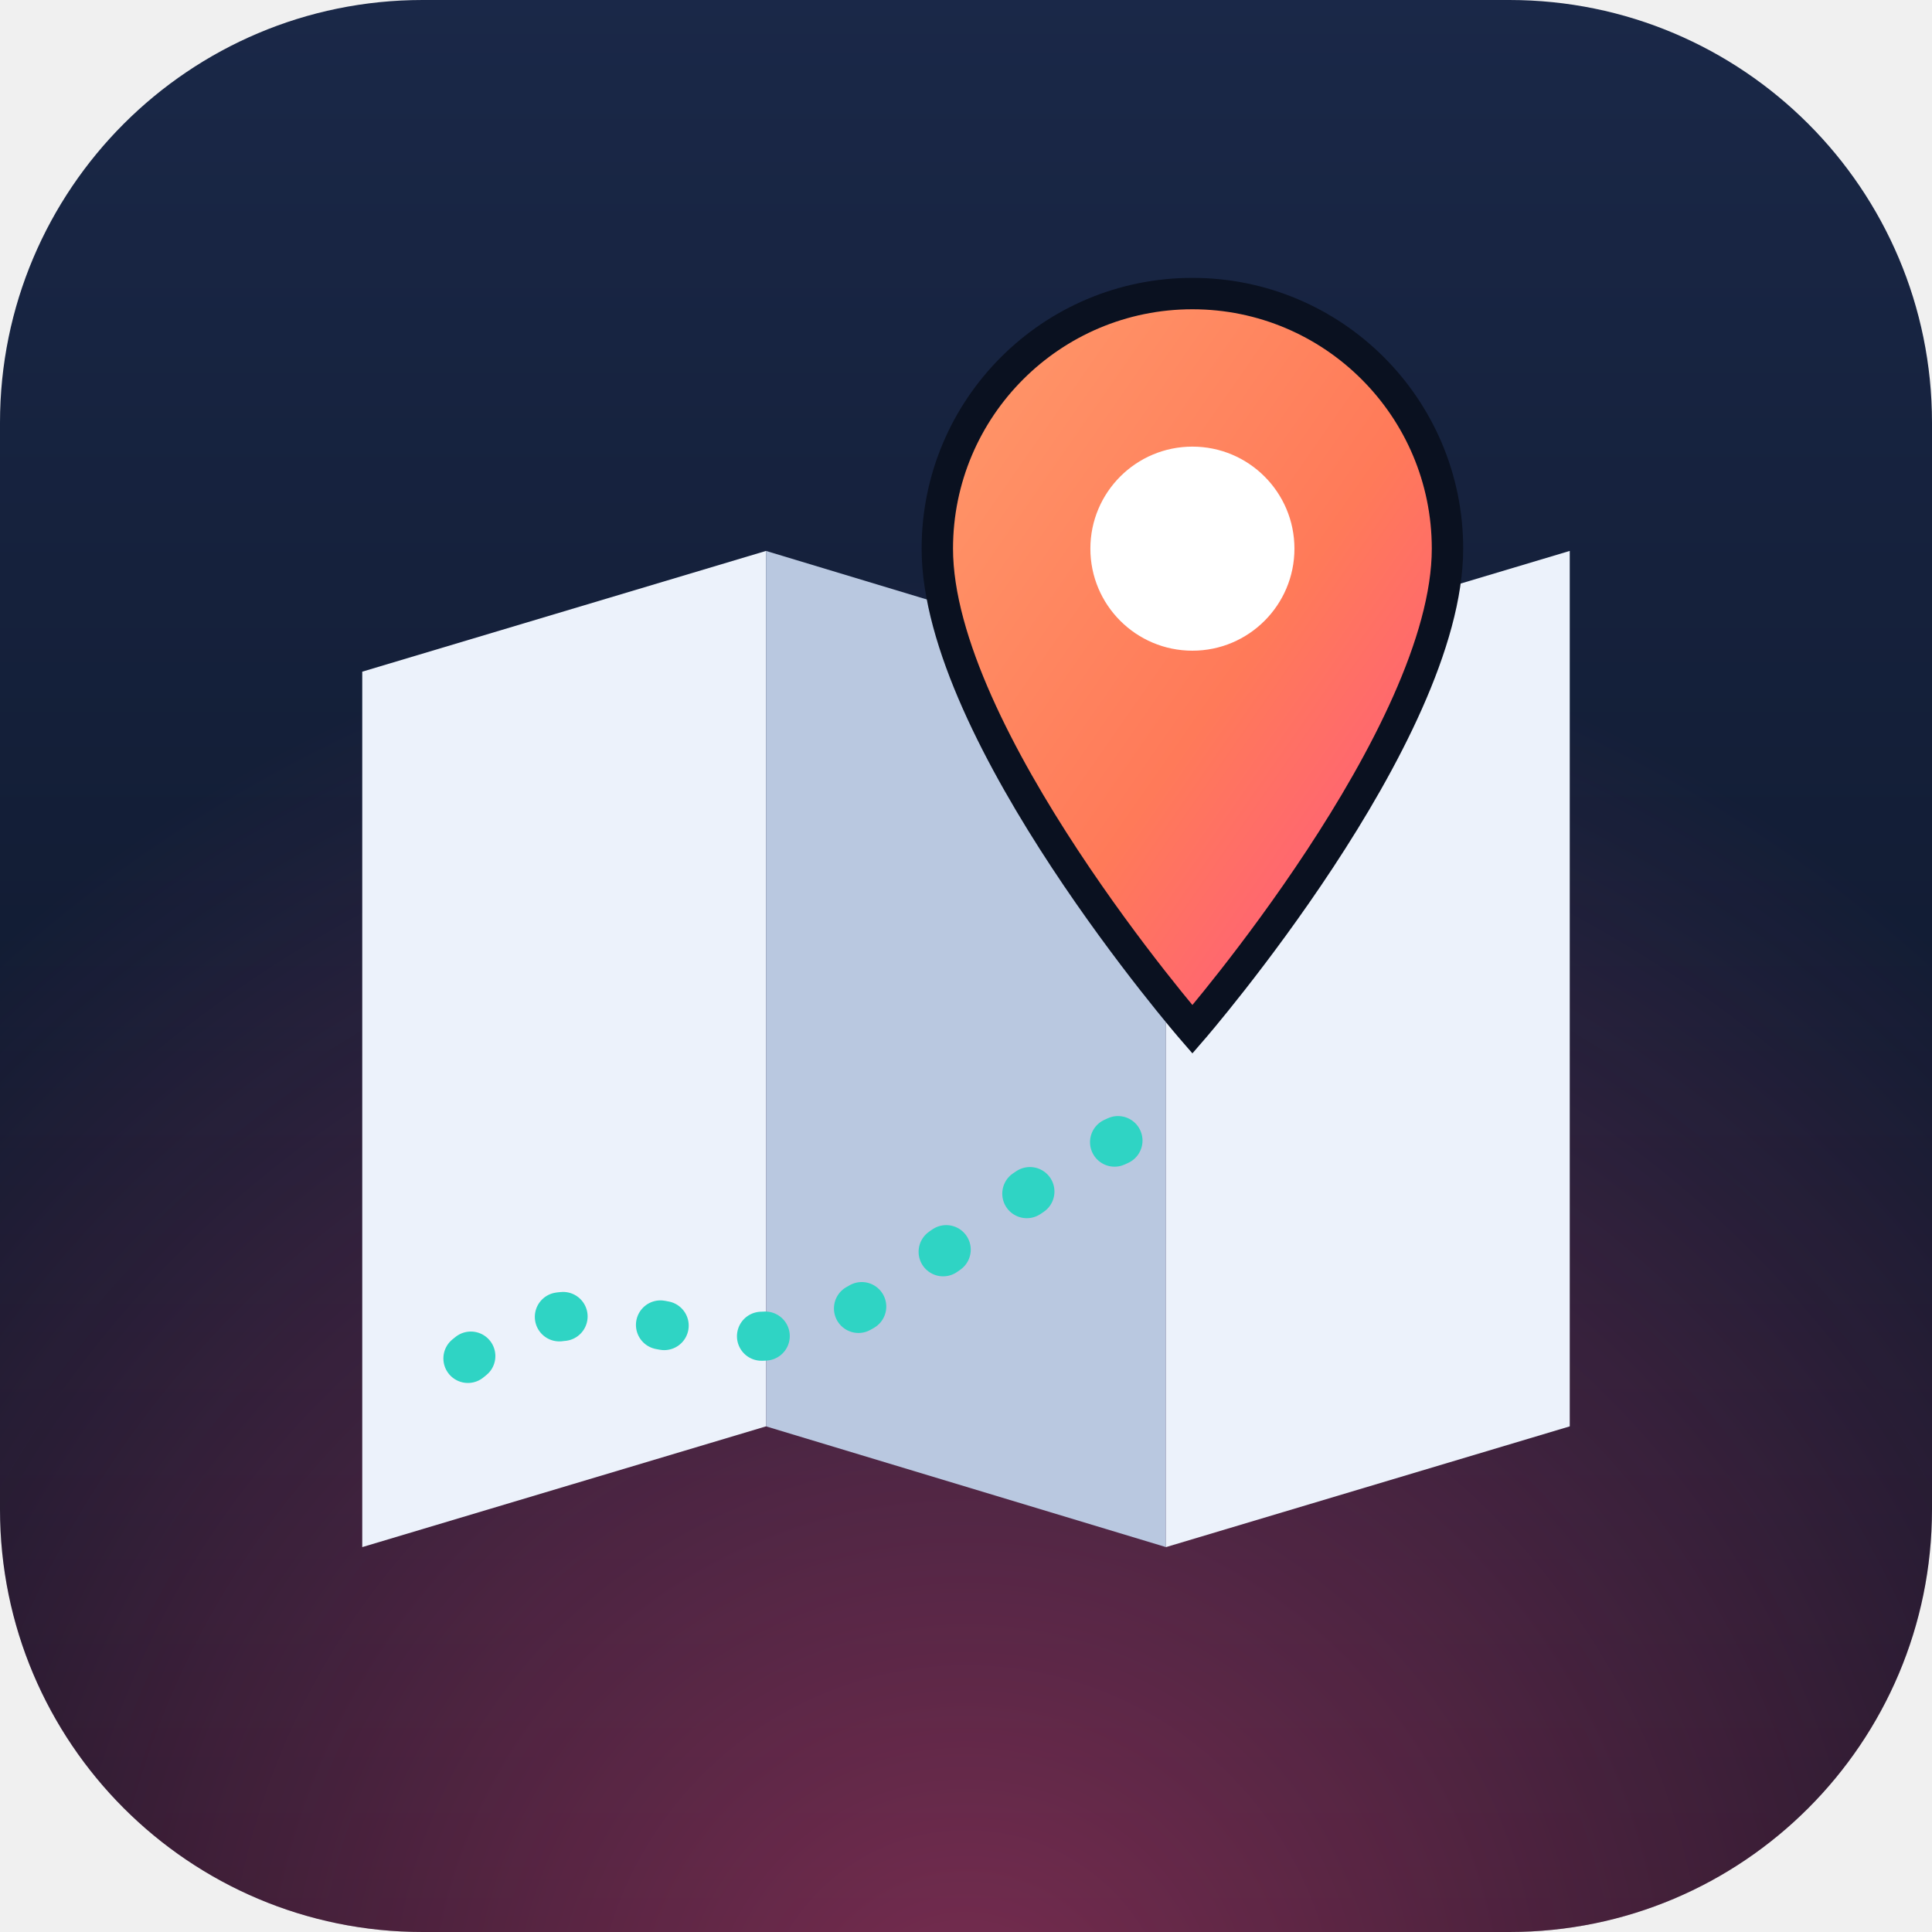
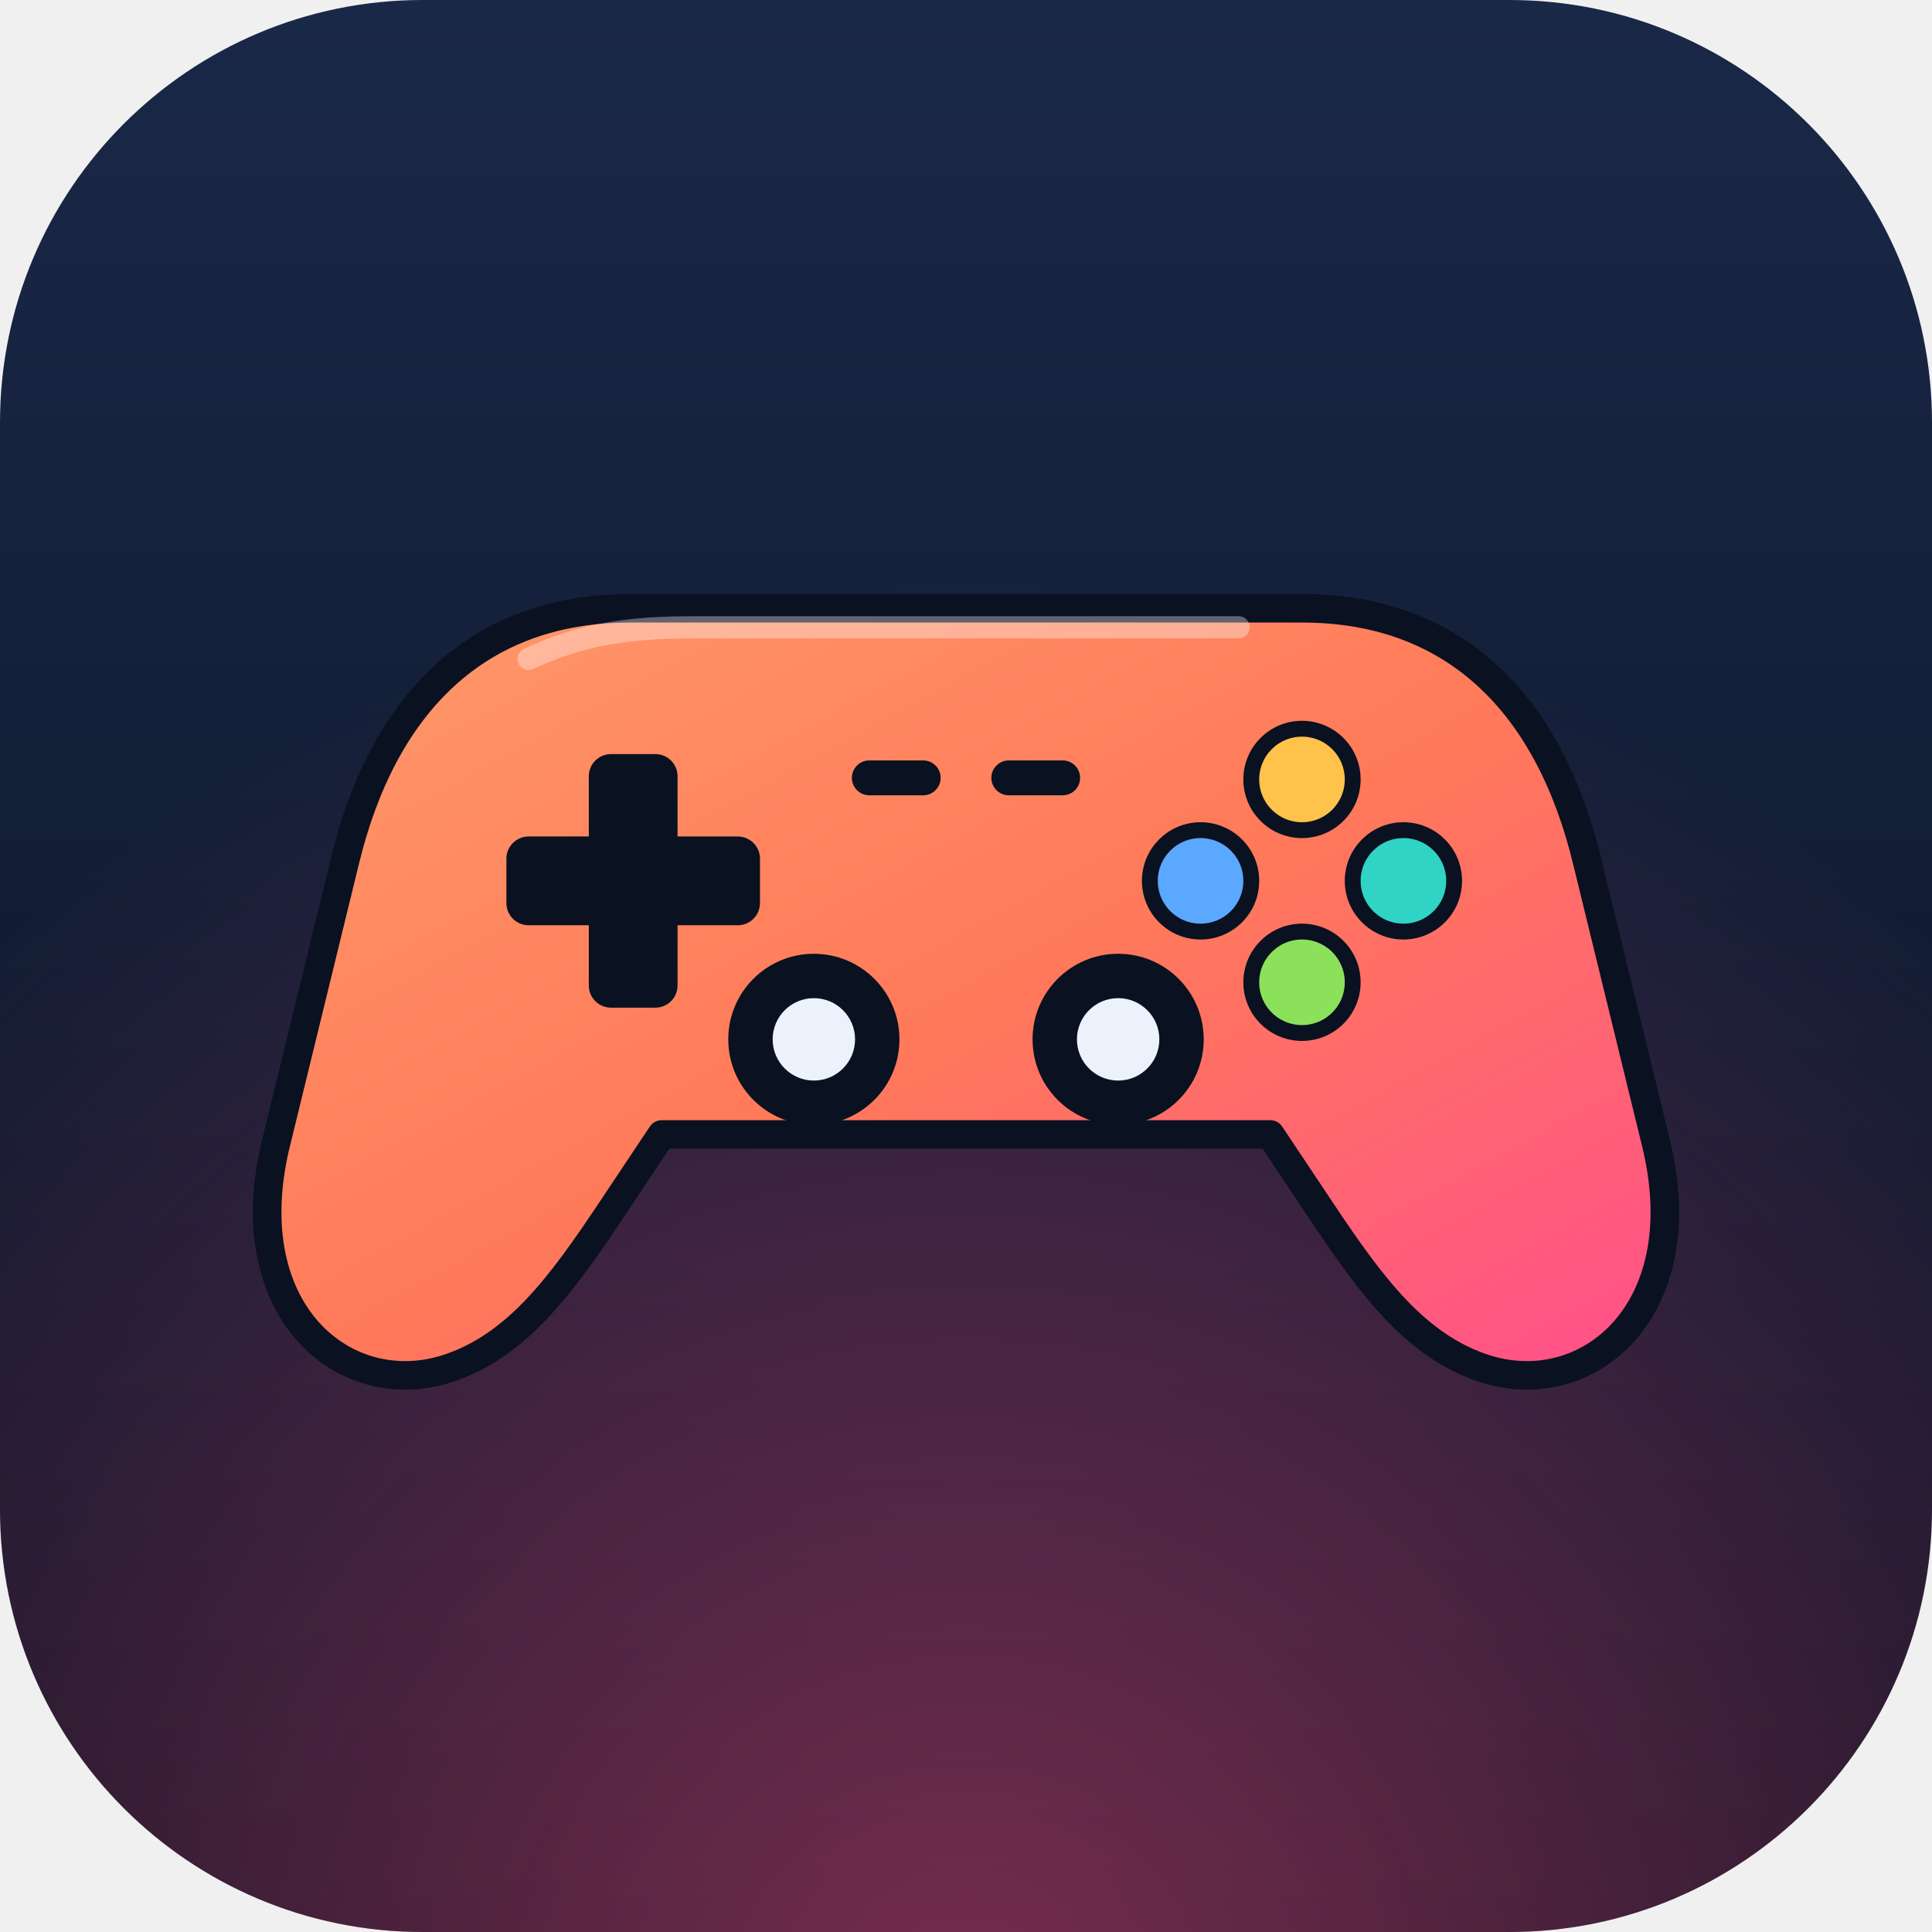
<svg xmlns="http://www.w3.org/2000/svg" viewBox="0 0 512 512">
  <defs>
    <linearGradient id="bg" x1="0" y1="0" x2="0" y2="1">
      <stop offset="0" stop-color="#1a2848" />
      <stop offset="1" stop-color="#0a1120" />
    </linearGradient>
    <radialGradient id="glow" cx="0.5" cy="1.05" r="0.75">
      <stop offset="0" stop-color="#ff4f8b" stop-opacity="0.45" />
      <stop offset="1" stop-color="#ff4f8b" stop-opacity="0" />
    </radialGradient>
-     <linearGradient id="pin" x1="0" y1="0" x2="1" y2="1">
+     <linearGradient id="body" x1="0" y1="0" x2="1" y2="1">
      <stop offset="0" stop-color="#ff9a6b" />
-       <stop offset="0.55" stop-color="#ff7a59" />
+       <stop offset="0.5" stop-color="#ff7a59" />
      <stop offset="1" stop-color="#ff4f8b" />
    </linearGradient>
  </defs>
  <rect width="512" height="512" rx="112" fill="url(#bg)" />
  <rect width="512" height="512" rx="112" fill="url(#glow)" />
-   <g>
-     <polygon points="96,178 203,146 203,378 96,410" fill="#ecf2fb" />
-     <polygon points="203,146 309,178 309,410 203,378" fill="#b9c8e0" />
-     <polygon points="309,178 416,146 416,378 309,410" fill="#ecf2fb" />
-     <path d="M124 360 C 160 330, 190 372, 232 344 S 290 300, 318 296" fill="none" stroke="#2fd4c4" stroke-width="13" stroke-linecap="round" stroke-dasharray="1 26" />
-     <g transform="translate(238 70) scale(5.2)">
-       <path d="M15 39C15 39 2 24 2 14.5a13 13 0 0 1 26 0C28 24 15 39 15 39z" fill="url(#pin)" stroke="#0a1120" stroke-width="1.6" />
-       <circle cx="15" cy="14.5" r="5.2" fill="#ffffff" />
+   <g transform="translate(256 262) scale(0.84) translate(-256 -290)">
+     <path d="M150 170 H362 C410 170 440 200 452 250 L474 340 C486 392 452 420 420 410 C398 403 384 384 368 360 L352 336 H160 L144 360 C128 384 114 403 92 410 C60 420 26 392 38 340 L60 250 C72 200 102 170 150 170 Z" fill="url(#body)" stroke="#0a1120" stroke-width="9" stroke-linejoin="round" />
+     <path d="M118 186 C135 178 150 176 170 176 H342" fill="none" stroke="#ffffff" stroke-opacity="0.35" stroke-width="7" stroke-linecap="round" />
+     <g fill="#0a1120">
+       <rect x="137" y="216" width="28" height="80" rx="7" />
+       <rect x="111" y="242" width="80" height="28" rx="7" />
+       <rect x="220" y="218" width="28" height="11" rx="5.5" />
+       <rect x="264" y="218" width="28" height="11" rx="5.5" />
    </g>
+     <g stroke="#0a1120" stroke-width="5">
+       <circle cx="362" cy="224" r="16" fill="#ffc24b" />
+       <circle cx="394" cy="256" r="16" fill="#2fd4c4" />
+       <circle cx="362" cy="288" r="16" fill="#8be15a" />
+       <circle cx="330" cy="256" r="16" fill="#5aa8ff" />
+     </g>
+     <circle cx="208" cy="306" r="27" fill="#0a1120" />
+     <circle cx="208" cy="306" r="13" fill="#ecf2fb" />
+     <circle cx="304" cy="306" r="27" fill="#0a1120" />
+     <circle cx="304" cy="306" r="13" fill="#ecf2fb" />
  </g>
</svg>
